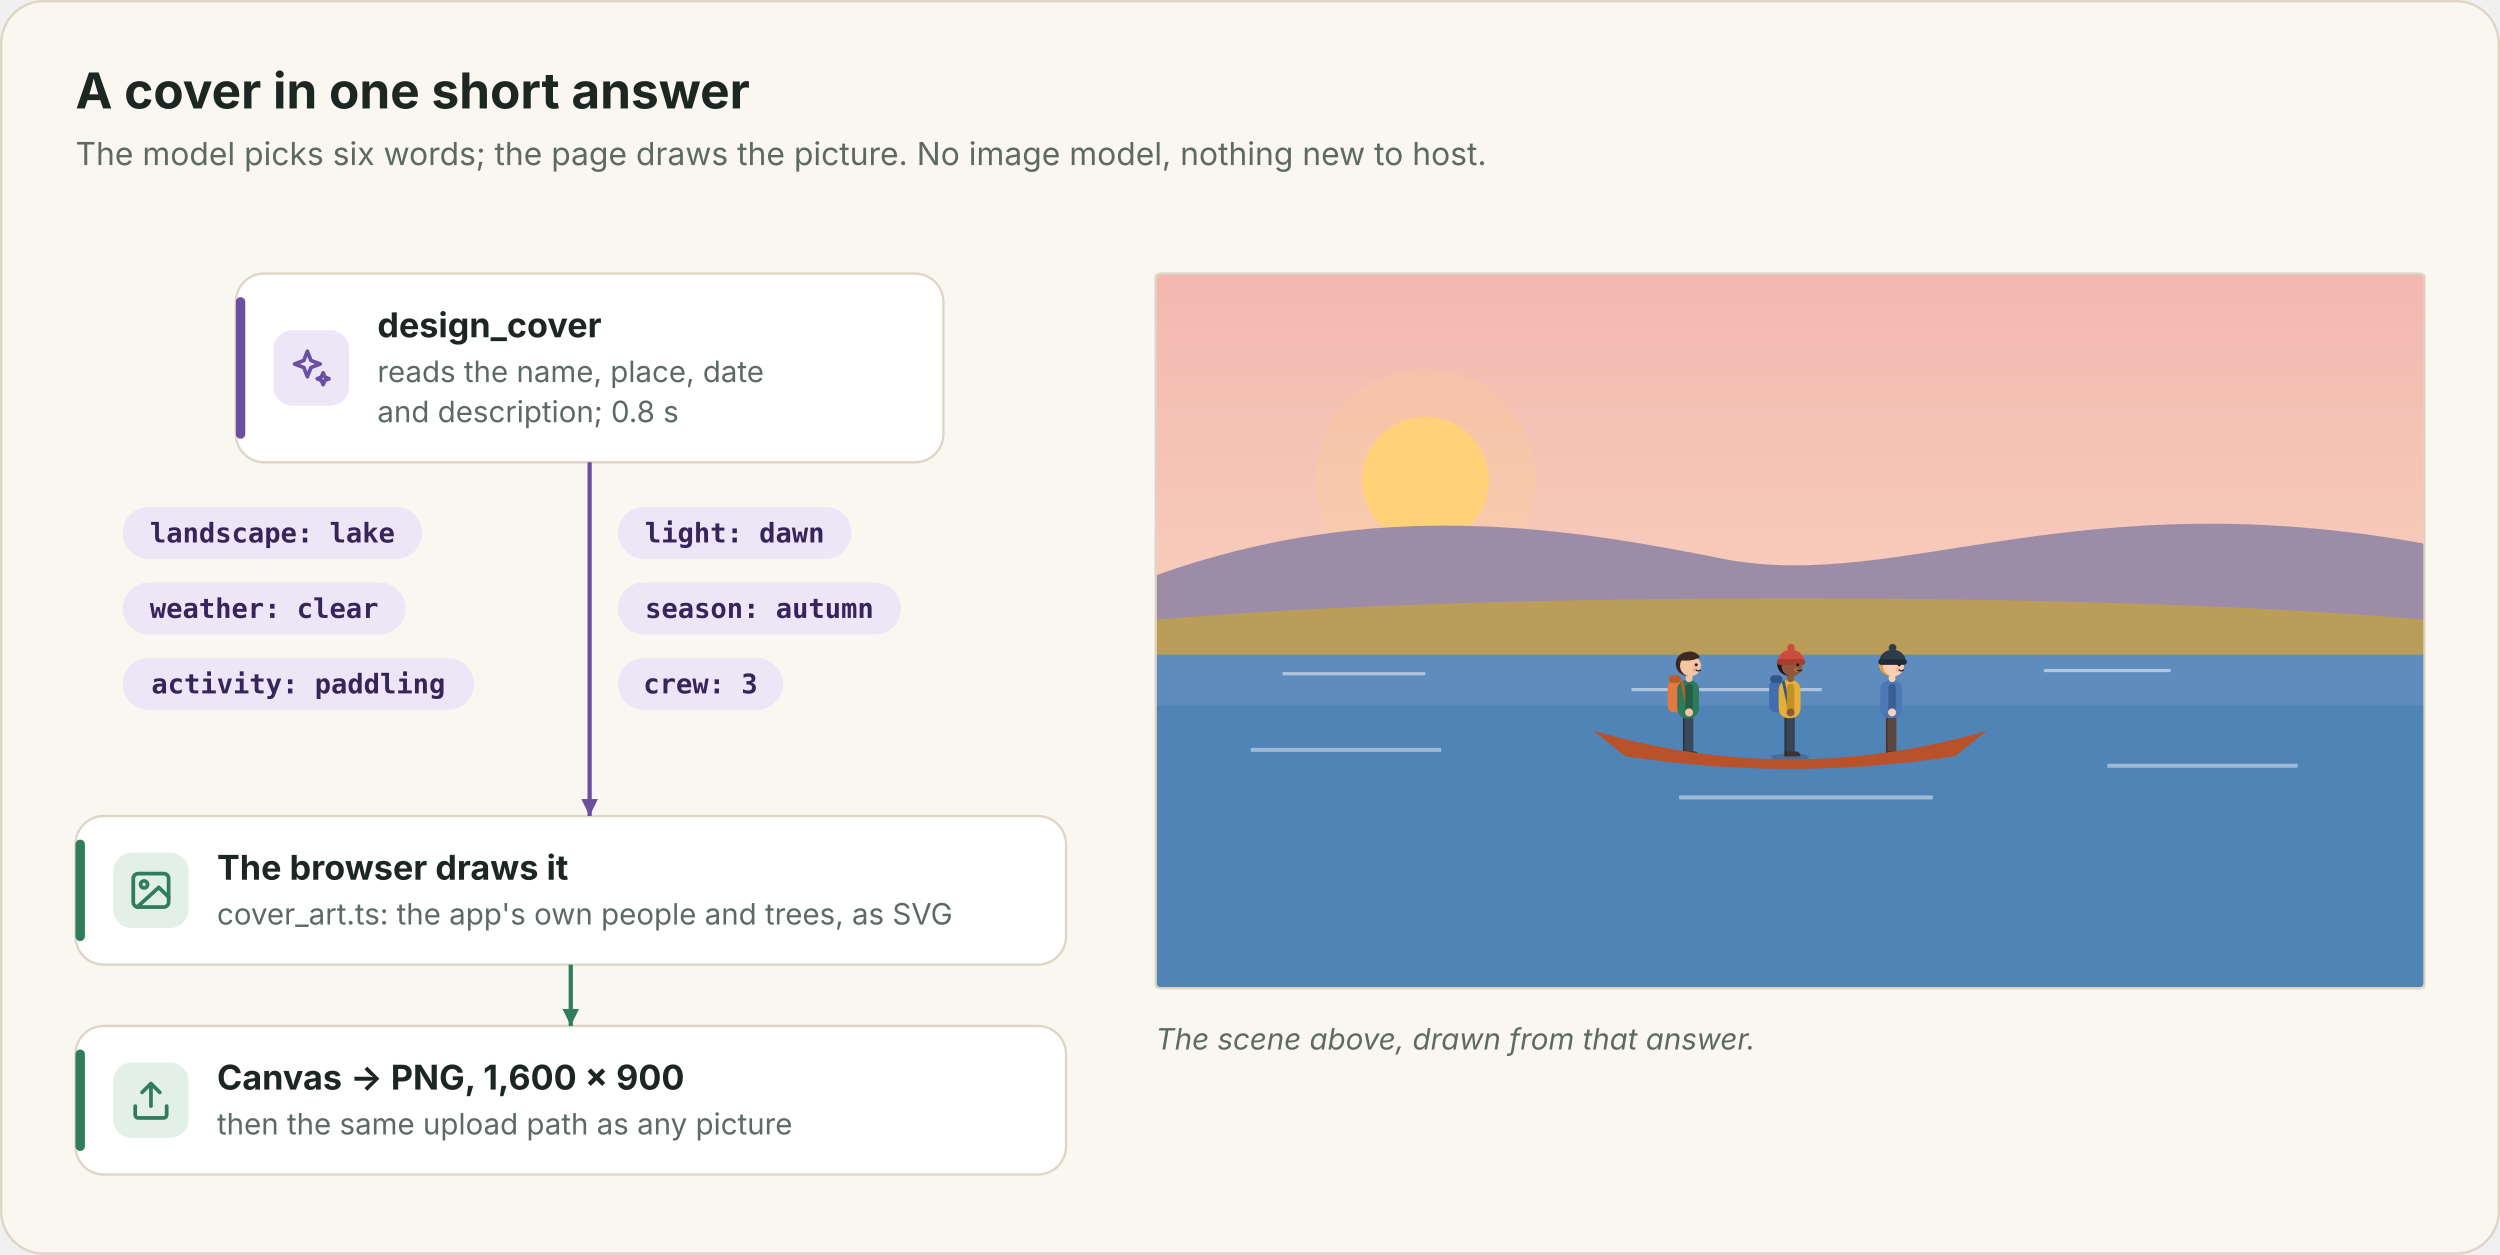
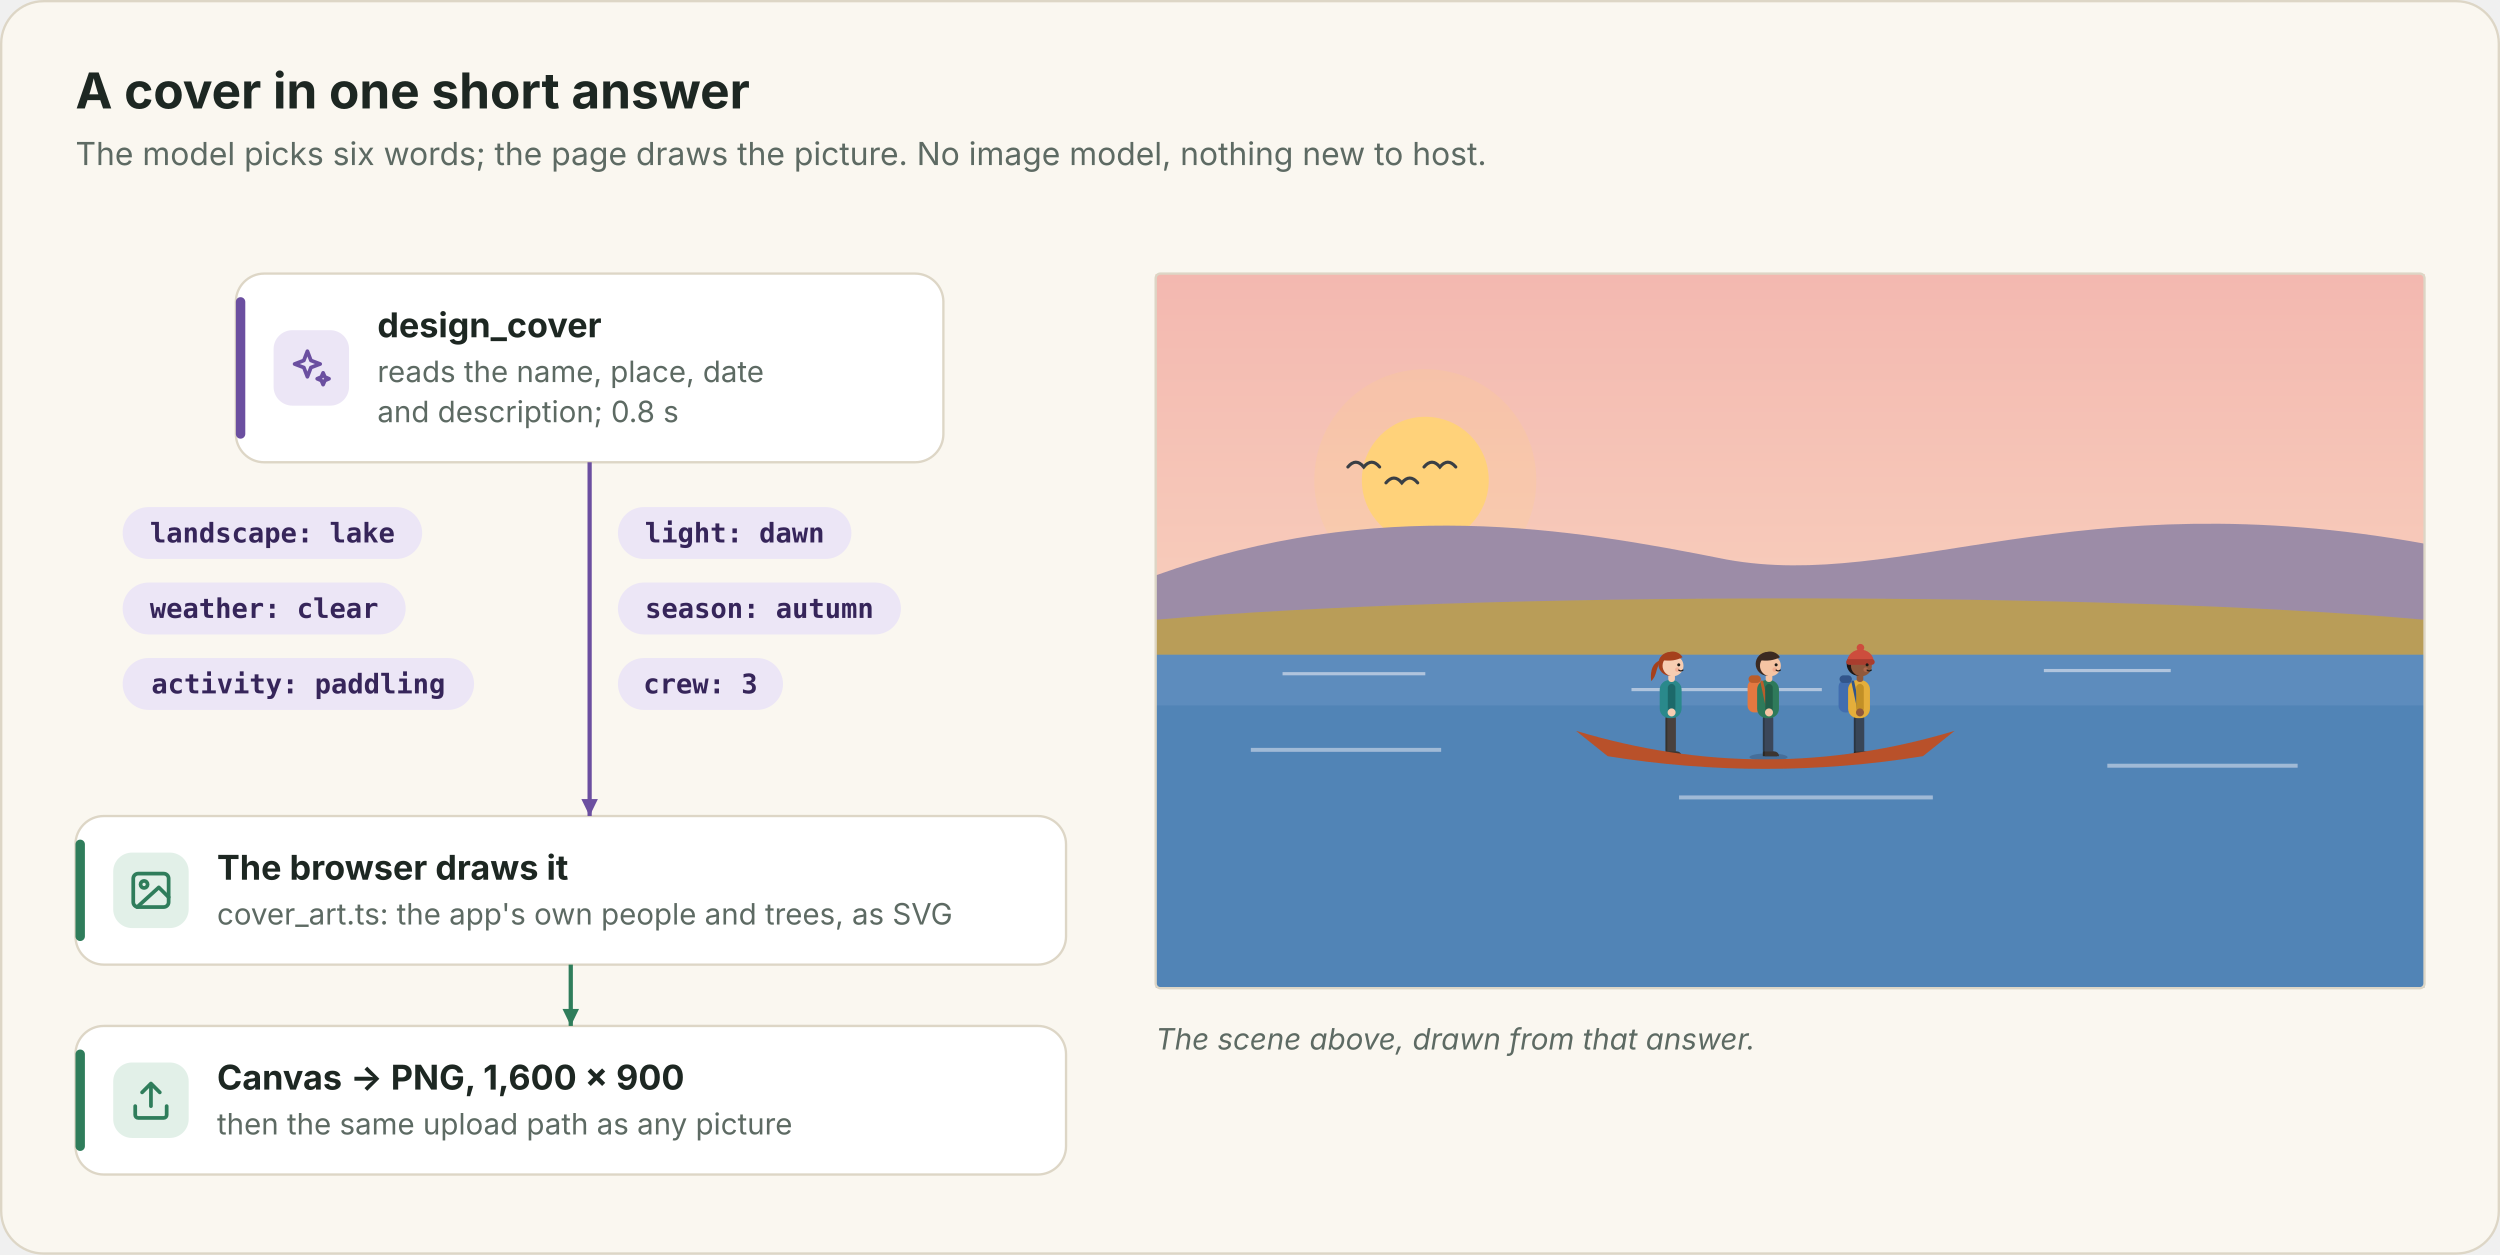
<svg xmlns="http://www.w3.org/2000/svg" viewBox="0 0 1060 532" width="1060" height="532" role="img">
  <rect x="0.5" y="0.5" width="1059" height="531" rx="18" fill="#faf7f0" stroke="#ddd6c6" />
  <text x="32" y="46" font-family="Inter, 'Helvetica Neue', Arial, sans-serif" font-size="21" font-weight="700" fill="#1d2722" text-anchor="start">A cover in one short answer</text>
  <text x="32" y="70" font-family="Inter, 'Helvetica Neue', Arial, sans-serif" font-size="13.5" font-weight="400" fill="#5d6a63" text-anchor="start">The model picks six words; the page draws the picture. No image model, nothing new to host.</text>
  <g>
    <rect x="100" y="116" width="300" height="80" rx="12" fill="#ffffff" stroke="#ddd6c6" />
    <rect x="100" y="126" width="4" height="60" rx="2" fill="#6b4fa0" />
    <rect x="116" y="140" width="32" height="32" rx="8" fill="#ece6f6" />
    <g transform="translate(122 146) scale(0.8333333)" fill="none" stroke="#6b4fa0" stroke-width="1.9" stroke-linecap="round" stroke-linejoin="round">
      <path d="M10 3.5 11.8 8.2 16.5 10l-4.7 1.8L10 16.5l-1.8-4.7L3.5 10l4.7-1.8z" />
      <path d="M18 14.5l.9 2.1 2.1.9-2.1.9-.9 2.1-.9-2.1-2.1-.9 2.1-.9z" />
    </g>
    <text x="160" y="143" font-family="Inter, 'Helvetica Neue', Arial, sans-serif" font-size="14.5" font-weight="650" fill="#1d2722" text-anchor="start">design_cover</text>
    <text x="160" y="162" font-family="Inter, 'Helvetica Neue', Arial, sans-serif" font-size="12.5" font-weight="400" fill="#5d6a63" text-anchor="start">reads the name, place, date</text>
    <text x="160" y="179" font-family="Inter, 'Helvetica Neue', Arial, sans-serif" font-size="12.5" font-weight="400" fill="#5d6a63" text-anchor="start">and description; 0.8 s</text>
  </g>
  <g>
    <rect x="32" y="346" width="420" height="63" rx="12" fill="#ffffff" stroke="#ddd6c6" />
    <rect x="32" y="356" width="4" height="43" rx="2" fill="#2f7d5b" />
    <rect x="48" y="361.5" width="32" height="32" rx="8" fill="#e2f0e8" />
    <g transform="translate(54 367.5) scale(0.8333333)" fill="none" stroke="#2f7d5b" stroke-width="1.9" stroke-linecap="round" stroke-linejoin="round">
      <rect x="3" y="3.5" width="18" height="17" rx="2.5" />
      <circle cx="8.5" cy="9" r="1.8" />
      <path d="m21 15.5-5-5L5 20.5" />
    </g>
    <text x="92" y="373" font-family="Inter, 'Helvetica Neue', Arial, sans-serif" font-size="14.5" font-weight="650" fill="#1d2722" text-anchor="start">The browser draws it</text>
    <text x="92" y="392" font-family="Inter, 'Helvetica Neue', Arial, sans-serif" font-size="12.5" font-weight="400" fill="#5d6a63" text-anchor="start">cover_art.ts: the app's own people and trees, as SVG</text>
  </g>
  <g>
    <rect x="32" y="435" width="420" height="63" rx="12" fill="#ffffff" stroke="#ddd6c6" />
    <rect x="32" y="445" width="4" height="43" rx="2" fill="#2f7d5b" />
    <rect x="48" y="450.5" width="32" height="32" rx="8" fill="#e2f0e8" />
    <g transform="translate(54 456.5) scale(0.8333333)" fill="none" stroke="#2f7d5b" stroke-width="1.9" stroke-linecap="round" stroke-linejoin="round">
      <path d="M12 15V3.5M7.5 8 12 3.5 16.5 8" />
      <path d="M4 15v4.5A1.5 1.5 0 0 0 5.5 21h13a1.5 1.5 0 0 0 1.5-1.5V15" />
    </g>
    <text x="92" y="462" font-family="Inter, 'Helvetica Neue', Arial, sans-serif" font-size="14.5" font-weight="650" fill="#1d2722" text-anchor="start">Canvas → PNG, 1,600 × 900</text>
    <text x="92" y="481" font-family="Inter, 'Helvetica Neue', Arial, sans-serif" font-size="12.5" font-weight="400" fill="#5d6a63" text-anchor="start">then the same upload path as any picture</text>
  </g>
  <rect x="52" y="215" width="127" height="22" rx="11" fill="#ece6f6" />
  <text x="115.5" y="230" font-family="'JetBrains Mono', 'SFMono-Regular', Menlo, Consolas, monospace" font-size="11.5" font-weight="600" fill="#36255a" text-anchor="middle">landscape: lake</text>
  <rect x="262" y="215" width="99" height="22" rx="11" fill="#ece6f6" />
  <text x="311.5" y="230" font-family="'JetBrains Mono', 'SFMono-Regular', Menlo, Consolas, monospace" font-size="11.5" font-weight="600" fill="#36255a" text-anchor="middle">light: dawn</text>
  <rect x="52" y="247" width="120" height="22" rx="11" fill="#ece6f6" />
  <text x="112" y="262" font-family="'JetBrains Mono', 'SFMono-Regular', Menlo, Consolas, monospace" font-size="11.5" font-weight="600" fill="#36255a" text-anchor="middle">weather: clear</text>
  <rect x="262" y="247" width="120" height="22" rx="11" fill="#ece6f6" />
  <text x="322" y="262" font-family="'JetBrains Mono', 'SFMono-Regular', Menlo, Consolas, monospace" font-size="11.5" font-weight="600" fill="#36255a" text-anchor="middle">season: autumn</text>
  <rect x="52" y="279" width="149" height="22" rx="11" fill="#ece6f6" />
  <text x="126.5" y="294" font-family="'JetBrains Mono', 'SFMono-Regular', Menlo, Consolas, monospace" font-size="11.5" font-weight="600" fill="#36255a" text-anchor="middle">activity: paddling</text>
  <rect x="262" y="279" width="70" height="22" rx="11" fill="#ece6f6" />
  <text x="297" y="294" font-family="'JetBrains Mono', 'SFMono-Regular', Menlo, Consolas, monospace" font-size="11.5" font-weight="600" fill="#36255a" text-anchor="middle">crew: 3</text>
  <path d="M250 196 L250 346" fill="none" stroke="#6b4fa0" stroke-width="1.8" />
  <path d="M246.5 338.8 L250 346 L253.5 338.8 Z" fill="#6b4fa0" />
  <path d="M242 409 L242 435" fill="none" stroke="#2f7d5b" stroke-width="1.8" />
  <path d="M238.5 427.8 L242 435 L245.5 427.8 Z" fill="#2f7d5b" />
  <svg x="490" y="116" width="538" height="303" viewBox="0 0 800 450">
    <style>
.a-shadow { fill: #000; opacity: .16; }
.a-leg, .a-arm { transform-box: fill-box; transform-origin: 50% 0; }
.a-walk .a-leg-a { transform: rotate(-17deg); }
.a-walk .a-leg-b { transform: rotate(17deg); }
.a-walk .a-arm { transform: rotate(22deg); }
.a-wave .a-arm { transform: rotate(-150deg); }</style>
    <defs>
      <filter id="tint">
        <feColorMatrix type="matrix" values="1.04 0 0 0 0  0 .96 0 0 0  0 0 .98 0 0  0 0 0 1 0" />
      </filter>
    </defs>
    <defs>
      <linearGradient id="sky" x1="0" y1="0" x2="0" y2="1">
        <stop offset="0" stop-color="#f3b8b0" />
        <stop offset="1" stop-color="#fde4c8" />
      </linearGradient>
    </defs>
    <rect width="800" height="450" fill="url(#sky)" />
    <circle cx="170" cy="130" r="70" fill="#ffd27a" opacity=".18" />
    <circle cx="170" cy="130" r="40" fill="#ffd27a" />
+     <path d="M121.204 121.647 q5 -6 10 0 q5 -6 10 0" fill="none" stroke="#3a3f45" stroke-width="2" stroke-linecap="round" />
+     <path d="M145.204 131.647 q5 -6 10 0 q5 -6 10 0" fill="none" stroke="#3a3f45" stroke-width="2" stroke-linecap="round" />
+     <path d="M169.204 121.647 q5 -6 10 0 q5 -6 10 0" fill="none" stroke="#3a3f45" stroke-width="2" stroke-linecap="round" />
    <g filter="url(#tint)" transform="translate(0 -100)">
      <path d="M0 290 C140 240 260 260 360 280 C470 300 580 230 800 270 V450 H0Z" fill="#9a8fa8" />
      <path d="M0 318 C200 300 600 300 800 318 V350 H0Z" fill="#b6a05a" />
      <rect y="340" width="800" height="40" fill="#5b8fbf" />
      <path d="M80 352 h90 M300 362 h120 M560 350 h80" stroke="#fff" stroke-width="2" opacity=".5" />
      <rect y="372" width="800" height="178" fill="#4f86b8" />
      <path d="M60 400 h120 M330 430 h160 M600 410 h120" stroke="#fff" stroke-width="2.5" opacity=".45" />
-       <g transform="translate(336 404) scale(0.6 0.6)">
+       <g transform="translate(324.9937 404) scale(0.6 0.6)">
        <ellipse cx="0" cy="1" rx="20" ry="4" class="a-shadow" />
        <g class="a-person a-stand" style="--d:0s">
+           <g class="a-leg a-leg-b">
+             <rect x="-6" y="-44" width="9" height="42" rx="4.5" fill="#35322e" />
+             <path d="M-6 -5 h10 a5 5 0 0 1 5 5 h-15z" fill="#2a2724" />
+           </g>
+           <g class="a-leg a-leg-a">
+             <rect x="-4" y="-44" width="9" height="42" rx="4.5" fill="#46423d" />
+             <path d="M-4 -5 h10 a5 5 0 0 1 5 5 h-15z" fill="#3a3430" />
+           </g>
+           <g class="a-upper">
+             <rect x="-12" y="-80" width="23" height="40" rx="10" fill="#2a8c8c" />
+             <rect x="-3" y="-87" width="7" height="9" rx="3" fill="#f3d0b4" />
+             <path d="M-11 -101 q-12 4 -10 22 q4 -3 6 -12 q2 -6 4 -10z" fill="#a2421f" />
+             <circle cx="-1" cy="-97" r="12.5" fill="#a2421f" />
+             <circle cx="2" cy="-95" r="11" fill="#f3d0b4" />
+             <path d="M-10 -101 a12 12 0 0 1 22 -3 q-9 5 -22 3z" fill="#a2421f" />
+             <g class="a-eye">
+               <circle cx="8" cy="-96" r="1.6" fill="#1d1a18" />
+             </g>
+             <circle cx="6.5" cy="-91" r="2.4" fill="#e8846b" opacity=".35" />
+             <path d="M8 -90.5 q2.2 1.8 4.4 0" stroke="#1d1a18" stroke-width="1.3" fill="none" stroke-linecap="round" />
+             <g class="a-arm">
+               <rect x="-3.5" y="-76" width="8" height="30" rx="4" fill="#1f6c6c" />
+               <circle cx="0.5" cy="-46" r="4.2" fill="#f3d0b4" />
+             </g>
+           </g>
+         </g>
+       </g>
+       <g transform="translate(386.394 404) scale(0.6 0.6)">
+         <ellipse cx="0" cy="1" rx="20" ry="4" class="a-shadow" />
+         <g class="a-person a-stand" style="--d:-0.3s">
          <g class="a-leg a-leg-b">
            <rect x="-6" y="-44" width="9" height="42" rx="4.5" fill="#2c3746" />
            <path d="M-6 -5 h10 a5 5 0 0 1 5 5 h-15z" fill="#2a2724" />
          </g>
          <g class="a-leg a-leg-a">
            <rect x="-4" y="-44" width="9" height="42" rx="4.5" fill="#3b4a5c" />
            <path d="M-4 -5 h10 a5 5 0 0 1 5 5 h-15z" fill="#3a3430" />
          </g>
          <g class="a-upper">
            <rect x="-22" y="-80" width="16" height="34" rx="7" fill="#e07a3f" />
            <rect x="-21" y="-85" width="13" height="8" rx="4" fill="#b85f2c" />
            <rect x="-12" y="-80" width="23" height="40" rx="10" fill="#2f7d5b" />
            <path d="M-7 -78 L-1 -50" stroke="#b85f2c" stroke-width="3" stroke-linecap="round" />
            <rect x="-3" y="-87" width="7" height="9" rx="3" fill="#f1c7a5" />
            <circle cx="-1" cy="-97" r="12.5" fill="#3b2a20" />
            <circle cx="2" cy="-95" r="11" fill="#f1c7a5" />
            <path d="M-10 -101 a12 12 0 0 1 22 -3 q-9 5 -22 3z" fill="#3b2a20" />
            <g class="a-eye">
              <circle cx="8" cy="-96" r="1.6" fill="#1d1a18" />
            </g>
            <circle cx="6.5" cy="-91" r="2.4" fill="#e8846b" opacity=".35" />
            <path d="M8 -90.5 q2.2 1.8 4.4 0" stroke="#1d1a18" stroke-width="1.3" fill="none" stroke-linecap="round" />
            <g class="a-arm">
              <rect x="-3.5" y="-76" width="8" height="30" rx="4" fill="#24614a" />
              <circle cx="0.5" cy="-46" r="4.2" fill="#f1c7a5" />
            </g>
          </g>
        </g>
      </g>
-       <g transform="translate(400 404) scale(0.6 0.6)">
+       <g transform="translate(443.7605 404) scale(0.6 0.6)">
        <ellipse cx="0" cy="1" rx="20" ry="4" class="a-shadow" />
-         <g class="a-person a-stand" style="--d:-0.3s">
+         <g class="a-person a-stand" style="--d:-0.6s">
          <g class="a-leg a-leg-b">
            <rect x="-6" y="-44" width="9" height="42" rx="4.5" fill="#2a3542" />
            <path d="M-6 -5 h10 a5 5 0 0 1 5 5 h-15z" fill="#2a2724" />
          </g>
          <g class="a-leg a-leg-a">
            <rect x="-4" y="-44" width="9" height="42" rx="4.5" fill="#384656" />
            <path d="M-4 -5 h10 a5 5 0 0 1 5 5 h-15z" fill="#3a3430" />
          </g>
          <g class="a-upper">
            <rect x="-22" y="-80" width="16" height="34" rx="7" fill="#3f6fb0" />
            <rect x="-21" y="-85" width="13" height="8" rx="4" fill="#30578c" />
            <rect x="-12" y="-80" width="23" height="40" rx="10" fill="#e0b13a" />
            <path d="M-7 -78 L-1 -50" stroke="#30578c" stroke-width="3" stroke-linecap="round" />
            <rect x="-3" y="-87" width="7" height="9" rx="3" fill="#8d5a3b" />
            <circle cx="-1" cy="-97" r="12.5" fill="#1d1512" />
            <circle cx="2" cy="-95" r="11" fill="#8d5a3b" />
            <path d="M-13 -99 a14 13 0 0 1 28 0 z" fill="#c94f3d" />
            <rect x="-14" y="-102" width="30" height="6" rx="3" fill="#a63e2f" />
            <circle cx="1" cy="-114" r="4" fill="#c94f3d" />
            <g class="a-eye">
              <circle cx="8" cy="-96" r="1.6" fill="#1d1a18" />
            </g>
            <circle cx="6.5" cy="-91" r="2.4" fill="#e8846b" opacity=".35" />
            <path d="M8 -90.5 q2.2 1.8 4.4 0" stroke="#1d1a18" stroke-width="1.3" fill="none" stroke-linecap="round" />
            <g class="a-arm">
              <rect x="-3.5" y="-76" width="8" height="30" rx="4" fill="#bf9327" />
              <circle cx="0.5" cy="-46" r="4.2" fill="#8d5a3b" />
            </g>
          </g>
        </g>
      </g>
-       <g transform="translate(464 404) scale(0.6 0.6)">
-         <ellipse cx="0" cy="1" rx="20" ry="4" class="a-shadow" />
-         <g class="a-person a-stand" style="--d:-0.6s">
-           <g class="a-leg a-leg-b">
-             <rect x="-6" y="-44" width="9" height="42" rx="4.5" fill="#45382f" />
-             <path d="M-6 -5 h10 a5 5 0 0 1 5 5 h-15z" fill="#2a2724" />
-           </g>
-           <g class="a-leg a-leg-a">
-             <rect x="-4" y="-44" width="9" height="42" rx="4.5" fill="#5a4a3f" />
-             <path d="M-4 -5 h10 a5 5 0 0 1 5 5 h-15z" fill="#3a3430" />
-           </g>
-           <g class="a-upper">
-             <rect x="-12" y="-80" width="23" height="40" rx="10" fill="#4c79b8" />
-             <rect x="-3" y="-87" width="7" height="9" rx="3" fill="#f5d3b8" />
-             <circle cx="-1" cy="-97" r="12.5" fill="#d8a64a" />
-             <circle cx="2" cy="-95" r="11" fill="#f5d3b8" />
-             <path d="M-13 -99 a14 13 0 0 1 28 0 z" fill="#2f3b4a" />
-             <rect x="-14" y="-102" width="30" height="6" rx="3" fill="#222b36" />
-             <circle cx="1" cy="-114" r="4" fill="#2f3b4a" />
-             <g class="a-eye">
-               <circle cx="8" cy="-96" r="1.6" fill="#1d1a18" />
-             </g>
-             <circle cx="6.5" cy="-91" r="2.4" fill="#e8846b" opacity=".35" />
-             <path d="M8 -90.5 q2.2 1.8 4.4 0" stroke="#1d1a18" stroke-width="1.3" fill="none" stroke-linecap="round" />
-             <g class="a-arm">
-               <rect x="-3.5" y="-76" width="8" height="30" rx="4" fill="#3b6196" />
-               <circle cx="0.5" cy="-46" r="4.2" fill="#f5d3b8" />
-             </g>
-           </g>
-         </g>
-       </g>
-       <path d="M276 388 Q400 424 524 388 L504 404 Q400 420 296 404Z" fill="#b5532a" />
+       <path d="M264.994 388 Q384.377 424 503.761 388 L483.761 404 Q384.377 420 284.994 404Z" fill="#b5532a" />
    </g>
  </svg>
  <rect x="490" y="116" width="538" height="303" rx="2" fill="none" stroke="#ddd6c6" />
  <text x="490" y="445" font-family="Inter, 'Helvetica Neue', Arial, sans-serif" font-size="12.5" font-weight="400" fill="#5d6a63" text-anchor="start" font-style="italic">The scene above, drawn from that answer.</text>
</svg>
